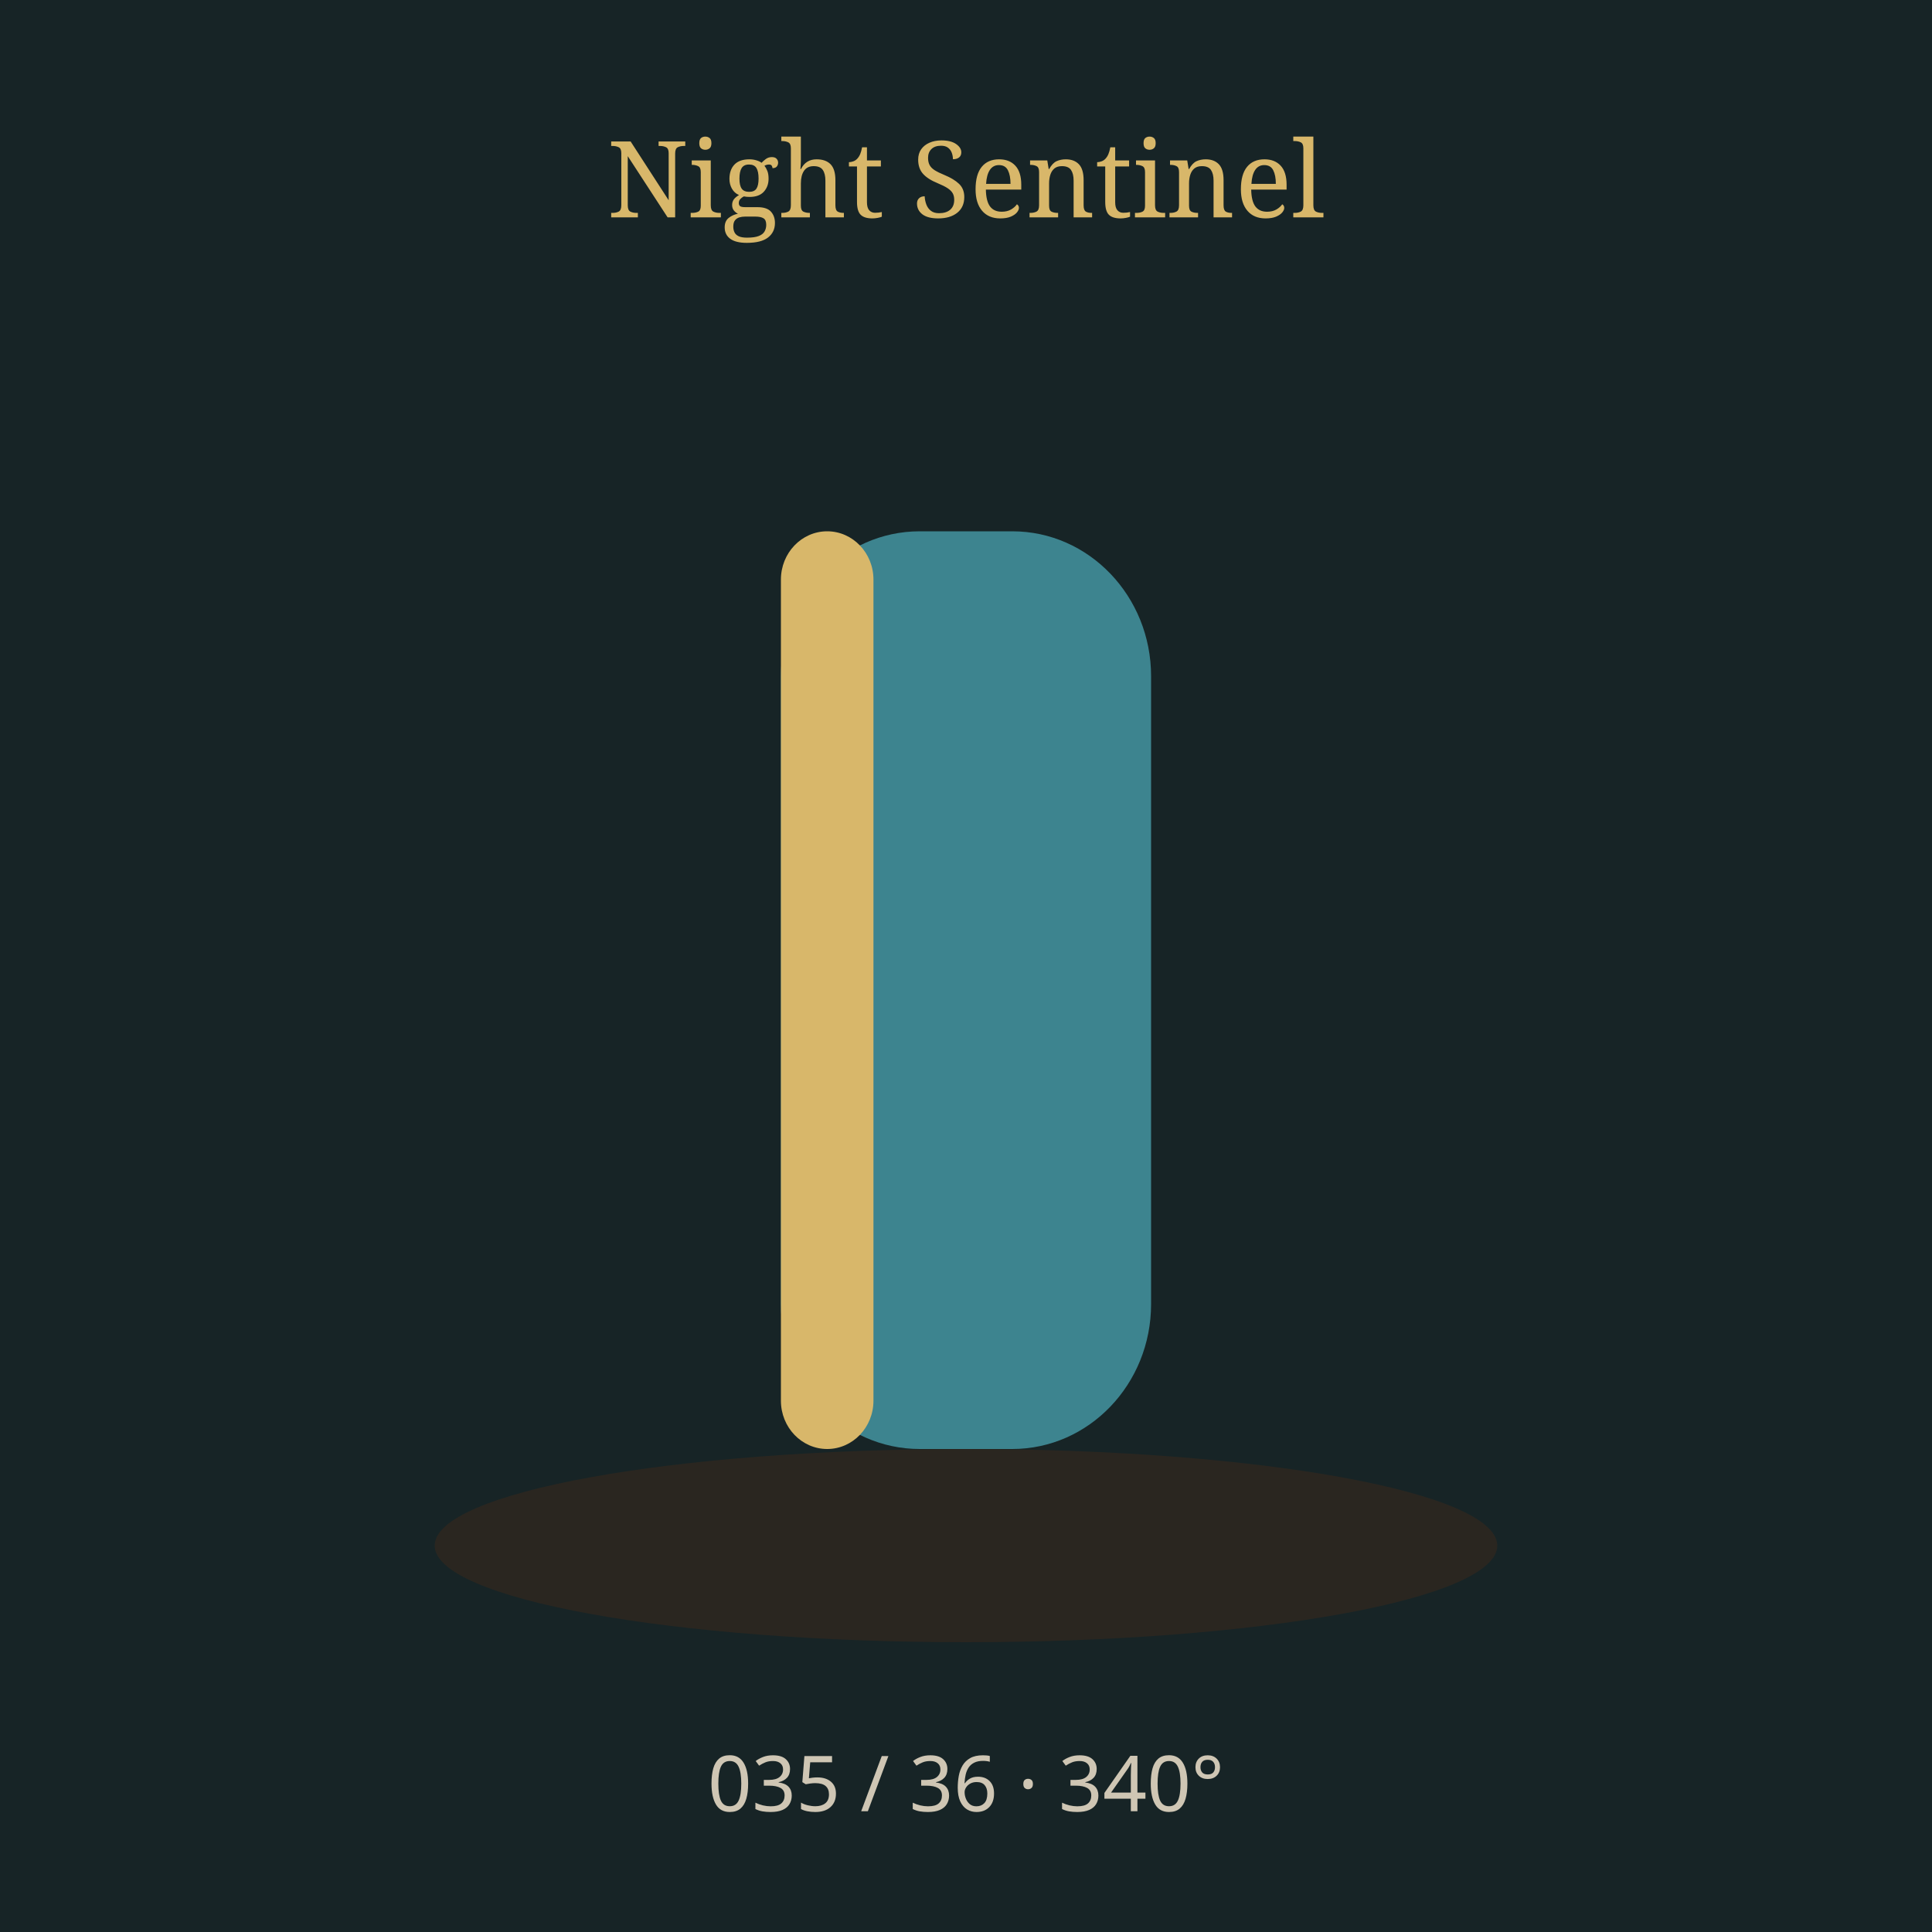
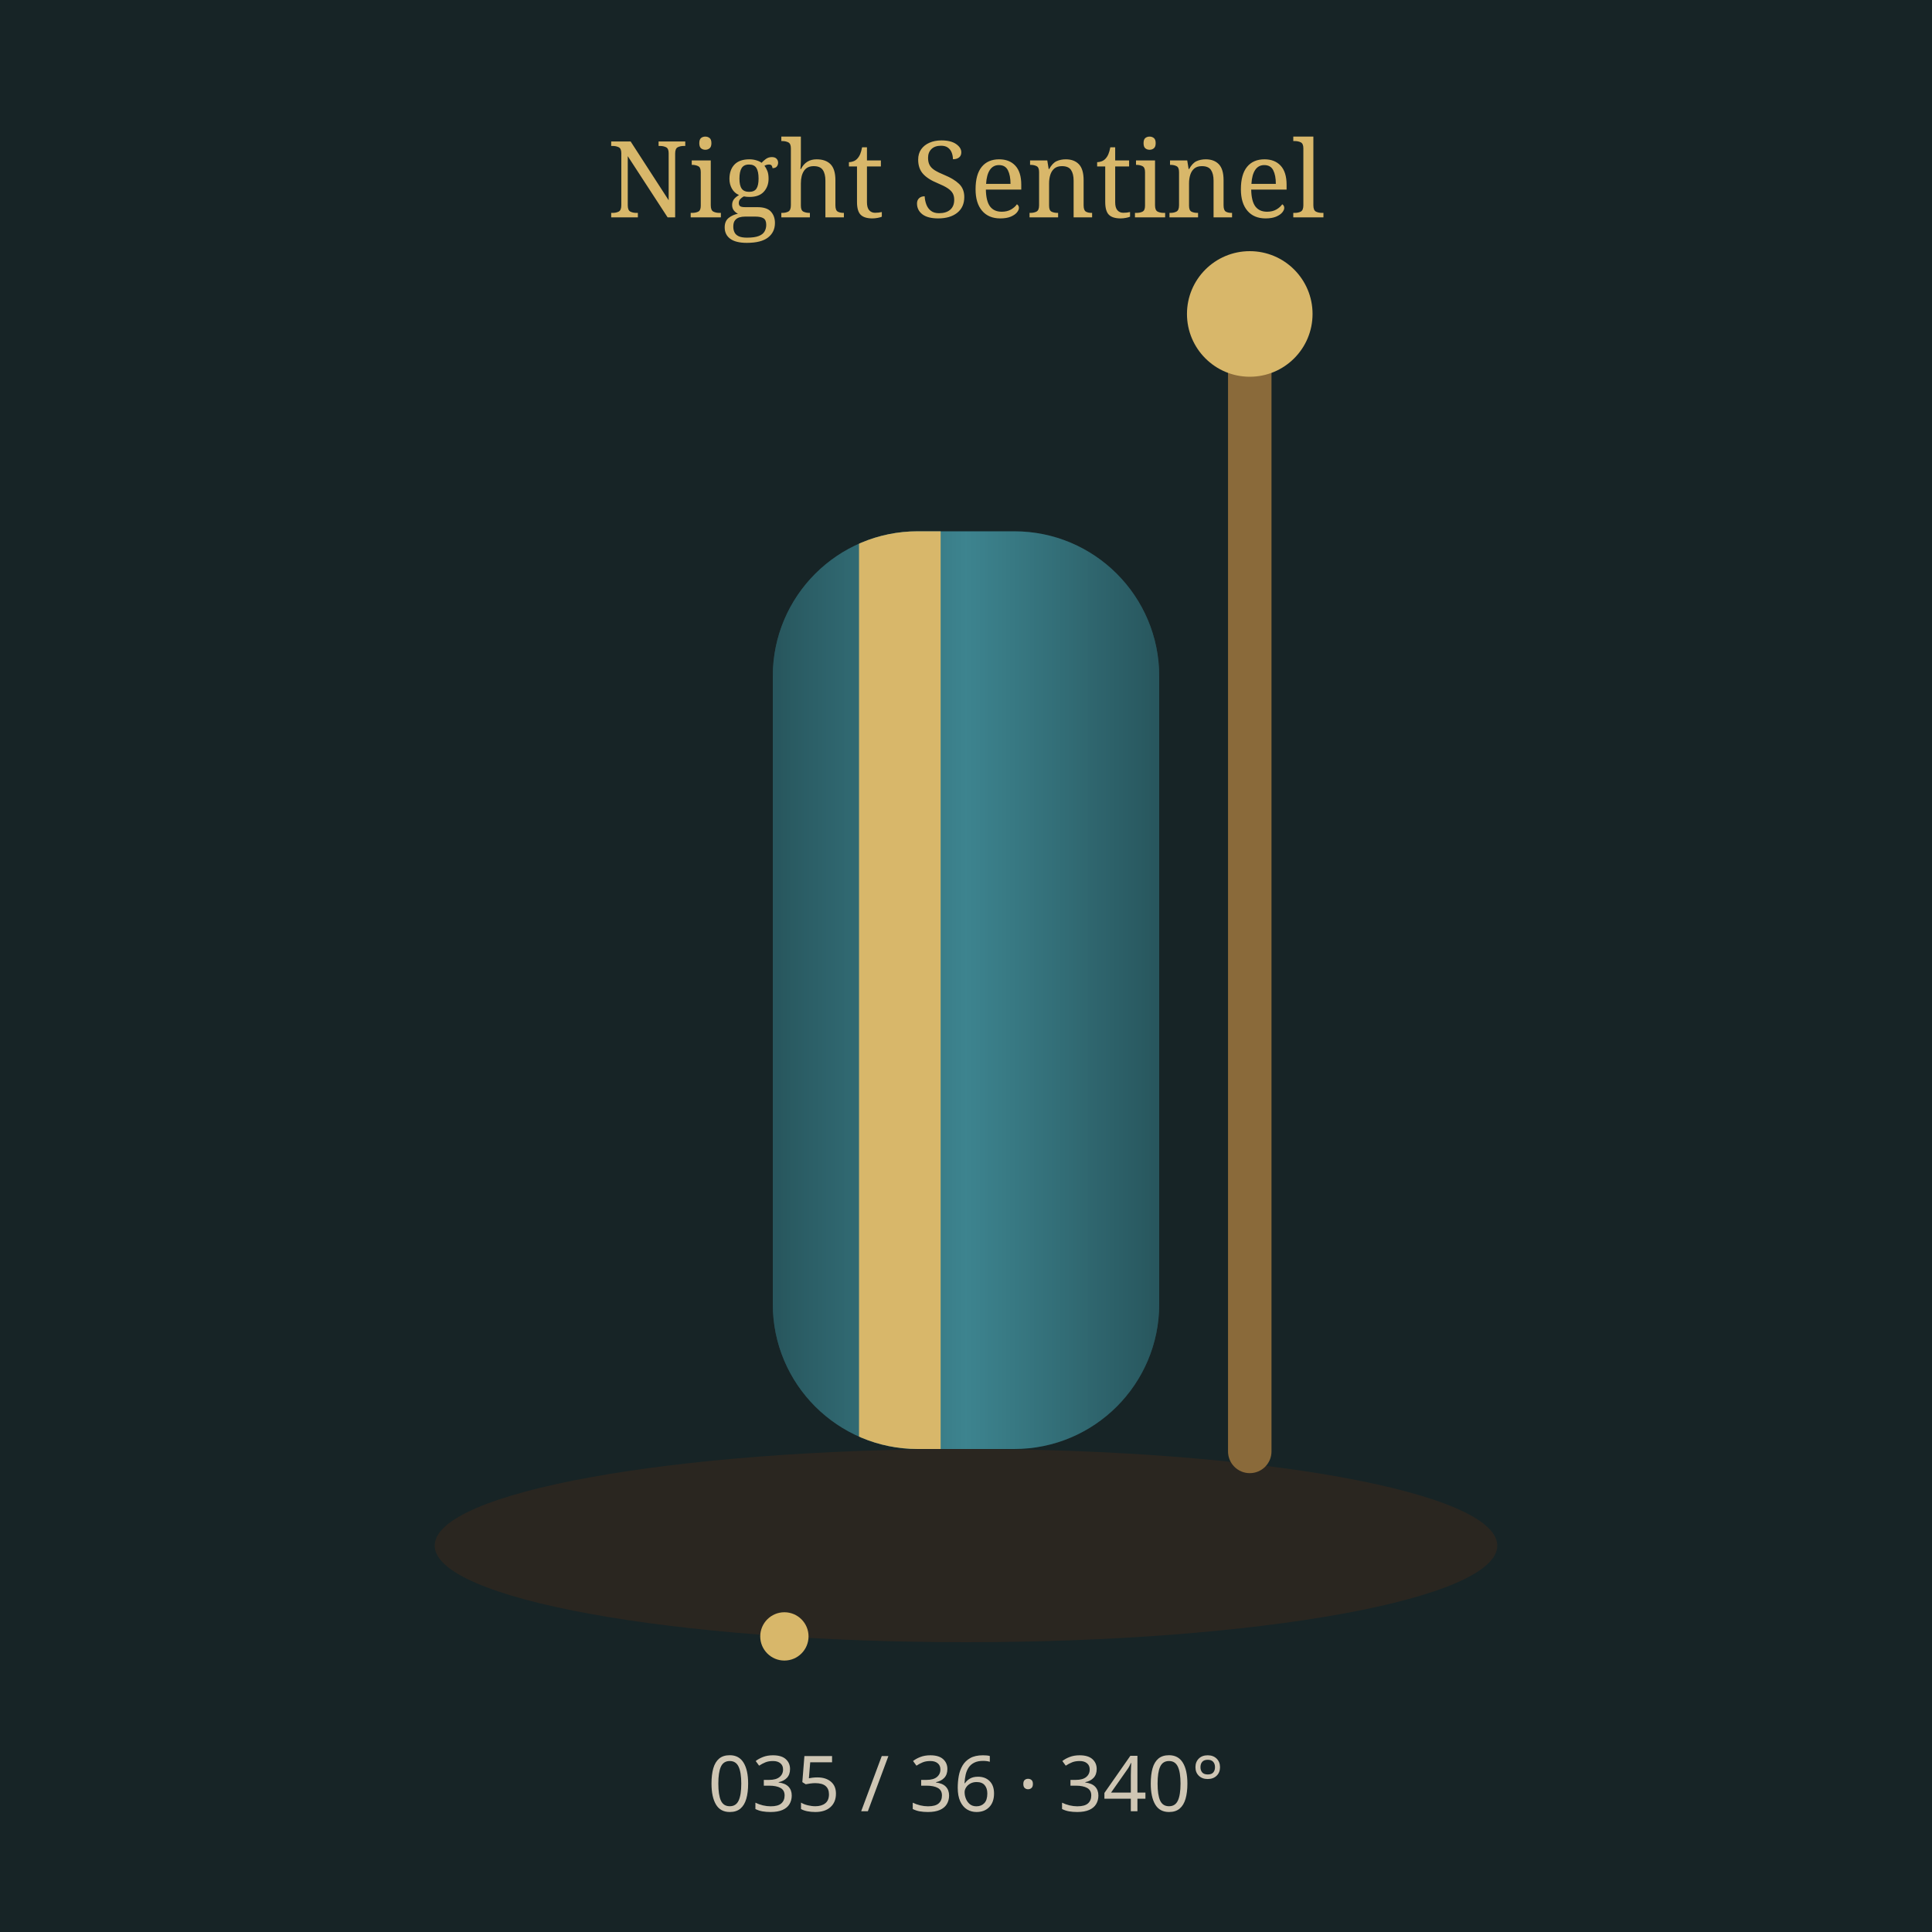
<svg xmlns="http://www.w3.org/2000/svg" width="800" height="800" viewBox="0 0 800 800">
+   <defs>
+     <linearGradient id="shade" x1="0" y1="0" x2="1" y2="0">
+       <stop offset="0" stop-color="#000" stop-opacity="0.35" />
+       <stop offset="0.5" stop-color="#000" stop-opacity="0" />
+       <stop offset="1" stop-color="#000" stop-opacity="0.35" />
+     </linearGradient>
+     <clipPath id="body">
+       <rect x="-80" y="-180" width="160" height="380" rx="60" />
+     </clipPath>
+   </defs>
  <rect width="100%" height="100%" fill="hsl(188 25% 12%)" />
  <ellipse cx="400" cy="640" rx="220" ry="40" fill="#2a2620" />
-   <g transform="translate(400 400) scale(0.958 1)">
+   <circle cx="324.8" cy="677.6" r="10" fill="#d8b76a" opacity="1" />
+   <g transform="translate(400 400)">
    <rect x="-80" y="-180" width="160" height="380" rx="60" fill="hsl(188 40% 40%)" />
-     <rect x="-80" y="-180" width="40" height="380" rx="20" fill="#d8b76a" />
+     <rect x="-80" y="-180" width="160" height="380" rx="60" fill="url(#shade)" />
+     <rect x="-44.3" y="-180" width="33.8" height="380" fill="#d8b76a" clip-path="url(#body)" />
+     <g opacity="1">
+       <rect x="108.5" y="-260" width="18" height="470" rx="9" fill="#8a6a3a" />
+       <circle cx="117.5" cy="-270" r="26" fill="#d8b76a" />
+     </g>
  </g>
  <text x="400" y="90" fill="#d8b76a" font-family="serif" font-size="44" text-anchor="middle">Night Sentinel</text>
  <text x="400" y="750" fill="#cfc6b4" font-family="sans-serif" font-size="32" text-anchor="middle">035 / 36 · 340°</text>
</svg>
